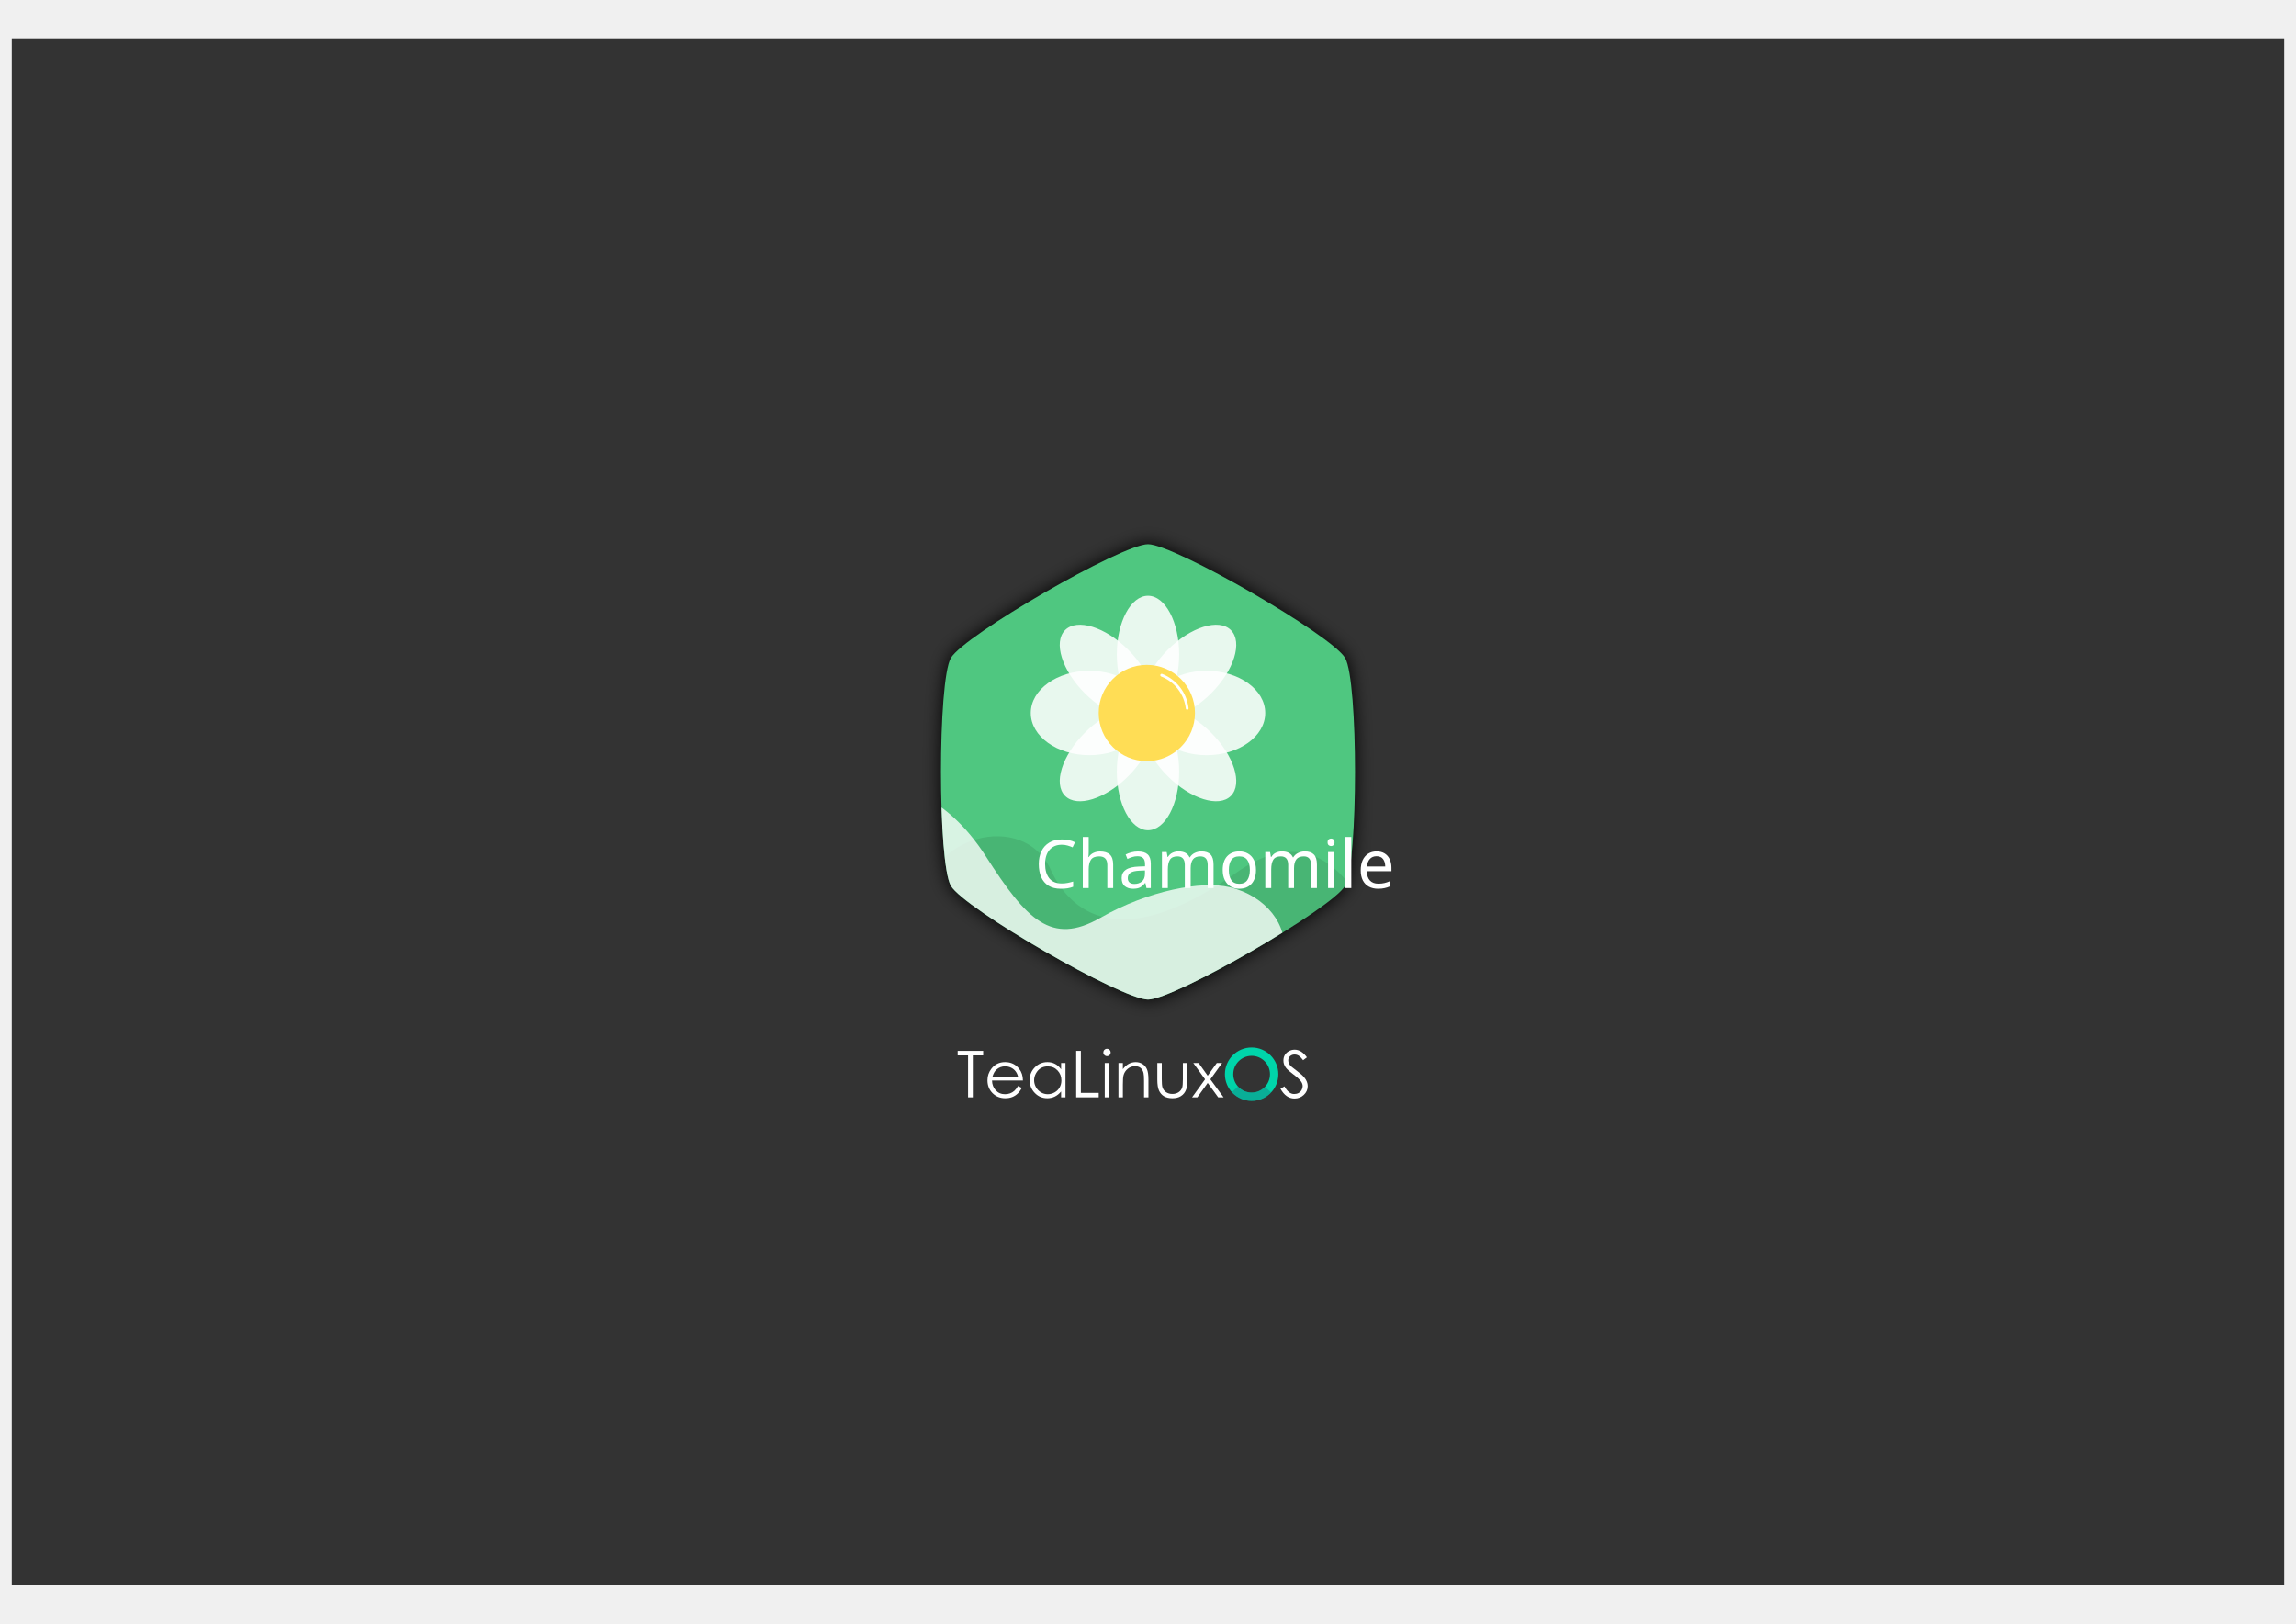
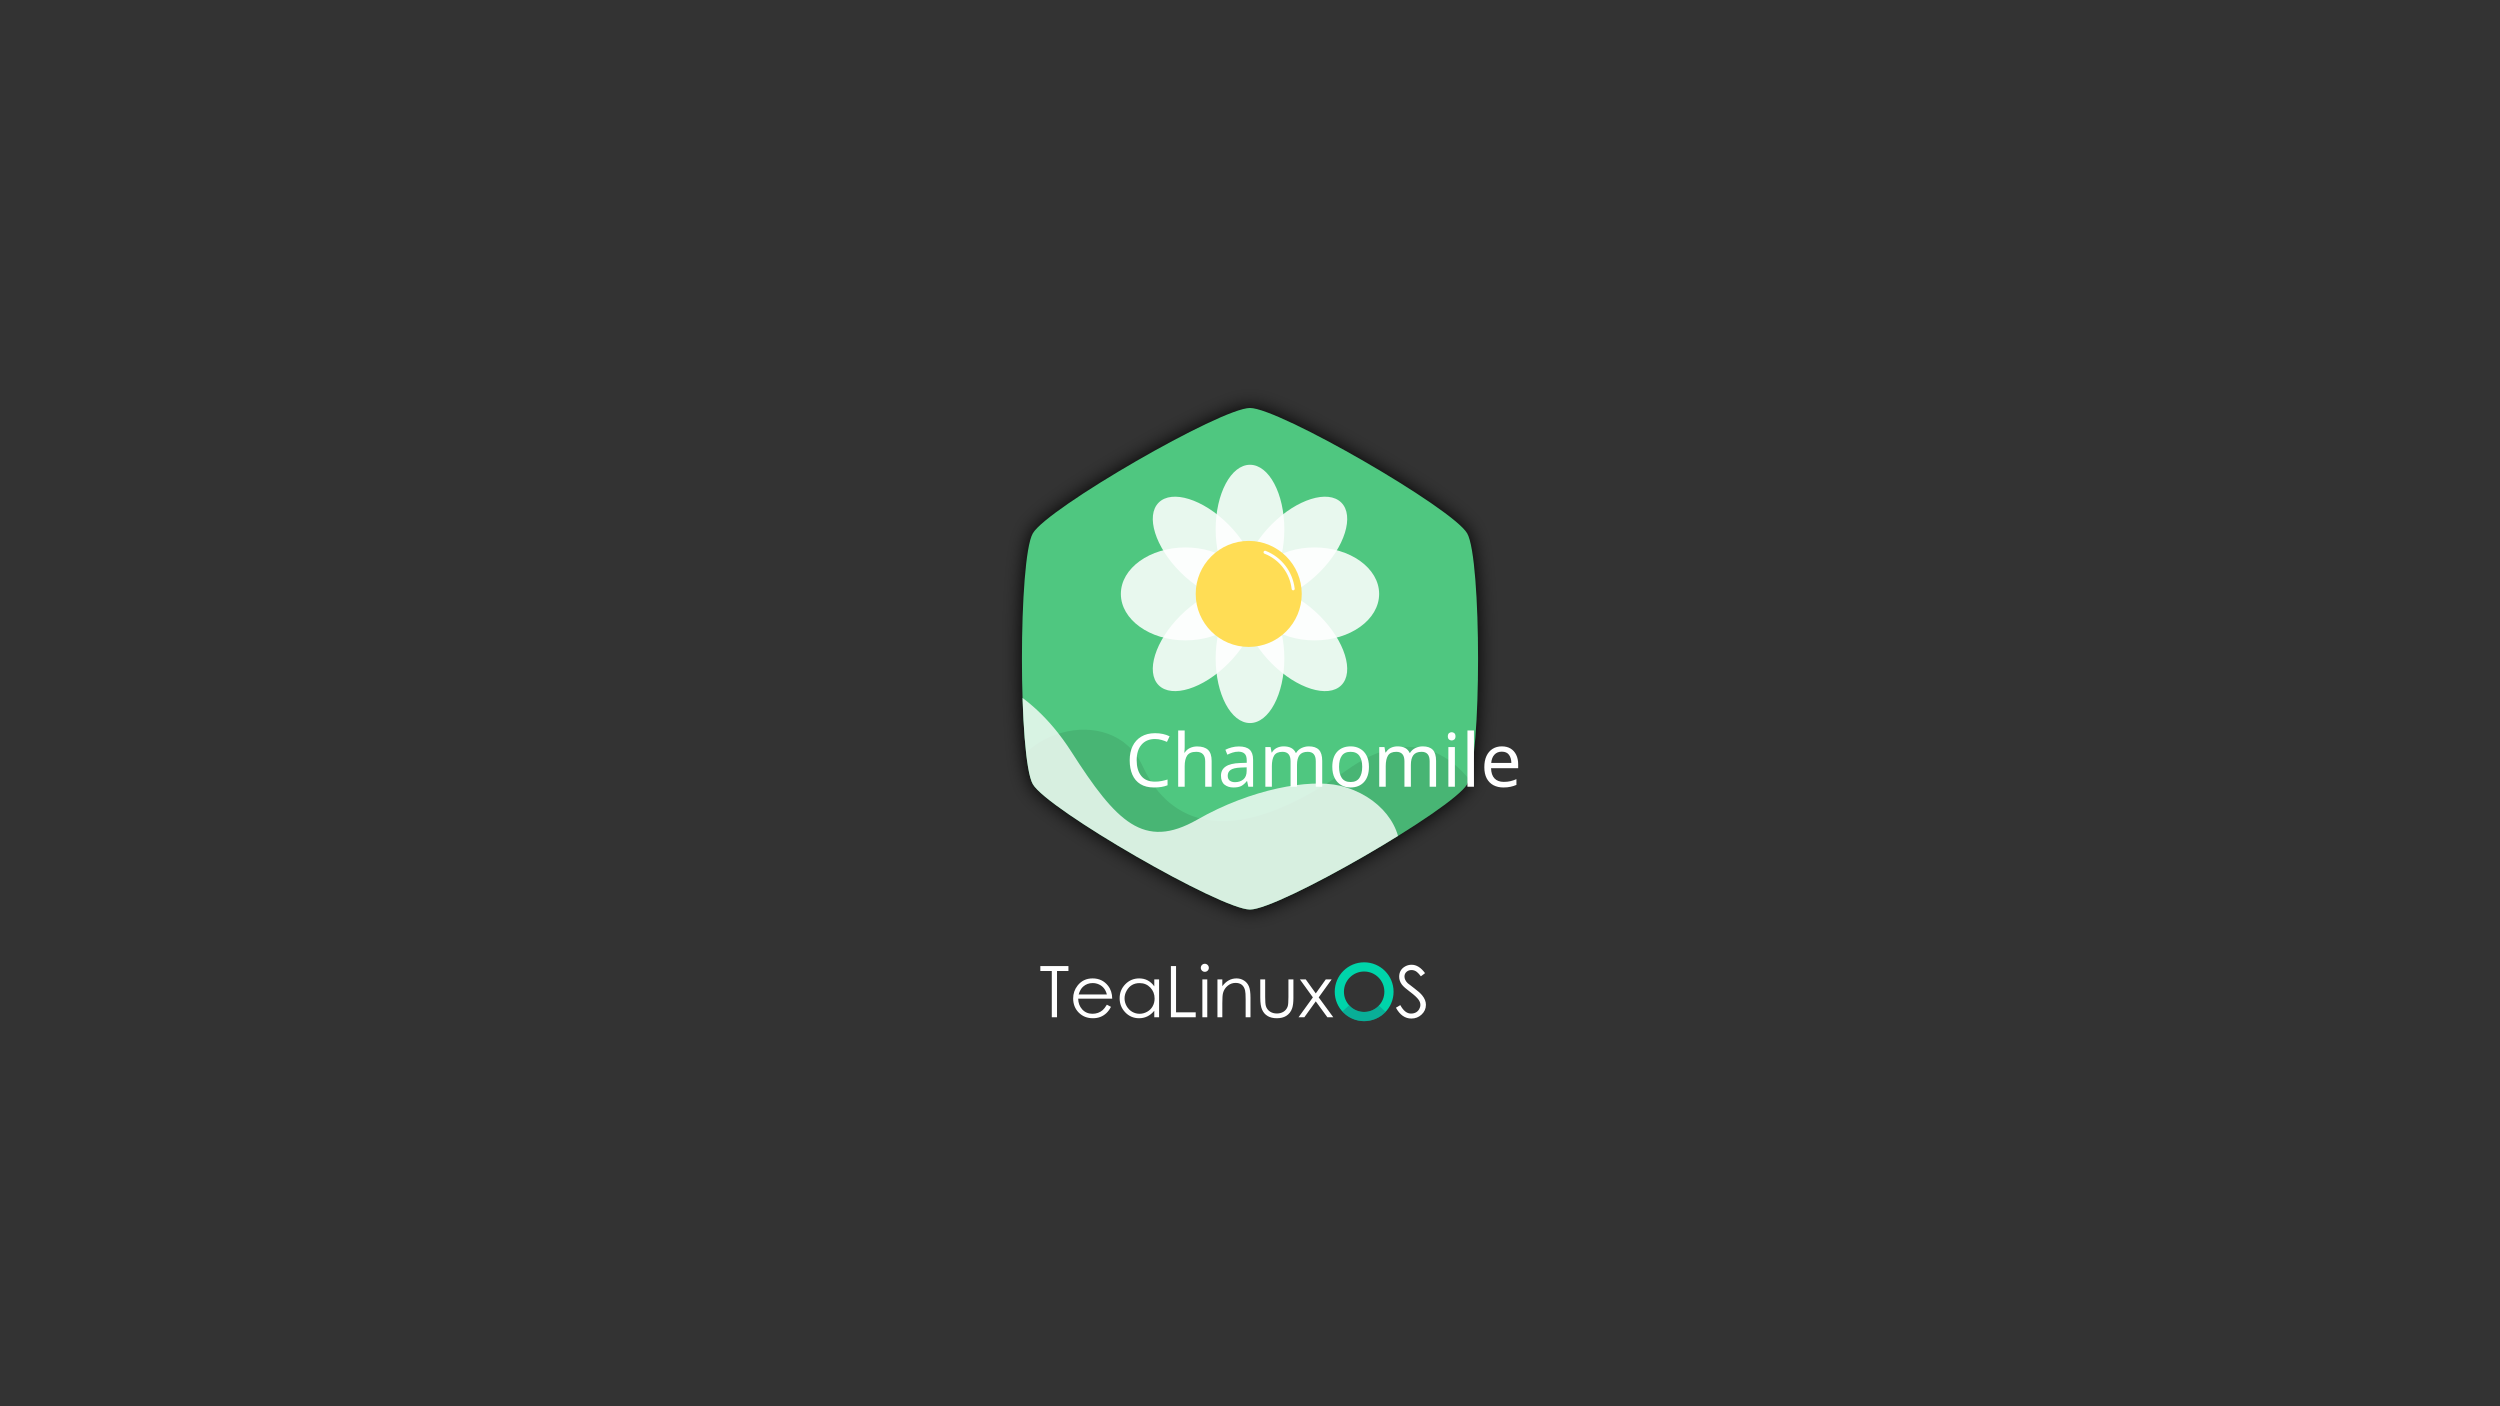
- <svg xmlns="http://www.w3.org/2000/svg" width="297mm" height="210mm" viewBox="0 0 1122.52 793.701" id="svg2" version="1.1">
+ <svg xmlns="http://www.w3.org/2000/svg" width="1366" height="768" viewBox="0 0 1366 768" id="svg2" version="1.1">
  <defs id="defs18">
    <clipPath clipPathUnits="userSpaceOnUse" id="clipPath4802">
      <path transform="scale(1,0.9999982)" d="m 374.952,157.667 c -8.974,0 -62.739,-31.041 -67.226,-38.813 -4.487,-7.772 -4.487,-69.854 0,-77.626 4.487,-7.772 58.252,-38.813 67.226,-38.813 8.974,-3e-7 62.739,31.041 67.226,38.813 4.487,7.772 4.487,69.854 0,77.626 -4.487,7.772 -58.252,38.813 -67.226,38.813 z" id="path4804" style="fill:#b3b3b3;fill-opacity:1;stroke:none;stroke-width:12.92;stroke-miterlimit:4;stroke-dasharray:none;stroke-opacity:1" />
    </clipPath>
    <clipPath clipPathUnits="userSpaceOnUse" id="clipPath4812">
      <path transform="scale(1,0.9999982)" d="m 374.952,157.667 c -8.974,0 -62.739,-31.041 -67.226,-38.813 -4.487,-7.772 -4.487,-69.854 0,-77.626 4.487,-7.772 58.252,-38.813 67.226,-38.813 8.974,-3e-7 62.739,31.041 67.226,38.813 4.487,7.772 4.487,69.854 0,77.626 -4.487,7.772 -58.252,38.813 -67.226,38.813 z" id="path4814" style="fill:#b3b3b3;fill-opacity:1;stroke:none;stroke-width:12.92;stroke-miterlimit:4;stroke-dasharray:none;stroke-opacity:1" />
    </clipPath>
    <clipPath clipPathUnits="userSpaceOnUse" id="clipPath4836">
      <path transform="scale(1,0.9999982)" d="m 374.952,157.667 c -8.974,0 -62.739,-31.041 -67.226,-38.813 -4.487,-7.772 -4.487,-69.854 0,-77.626 4.487,-7.772 58.252,-38.813 67.226,-38.813 8.974,-3e-7 62.739,31.041 67.226,38.813 4.487,7.772 4.487,69.854 0,77.626 -4.487,7.772 -58.252,38.813 -67.226,38.813 z" id="path4838" style="fill:#b3b3b3;fill-opacity:1;stroke:none;stroke-width:12.92;stroke-miterlimit:4;stroke-dasharray:none;stroke-opacity:1" />
    </clipPath>
    <filter style="color-interpolation-filters:sRGB" id="filter5084" x="-0.052" width="1.103" y="-0.047" height="1.094">
      <feGaussianBlur stdDeviation="3.076" id="feGaussianBlur5086" />
    </filter>
  </defs>
-   <rect style="fill:#333333;fill-opacity:1;stroke:none;stroke-width:11.191;stroke-linecap:round;stroke-linejoin:round;stroke-miterlimit:4;stroke-dasharray:none;stroke-opacity:1" id="rect4868" width="1111.005" height="756.236" x="5.757" y="18.732" />
-   <g transform="matrix(1.416424,0,0,1.416424,-502.7733,341.9342)" id="g5312">
-     <g transform="translate(395.9798,-50.16949)" id="g5088">
-       <path style="fill:#000000;fill-opacity:1;stroke:none;stroke-width:3.412;stroke-linecap:round;stroke-linejoin:round;stroke-miterlimit:4;stroke-dasharray:none;stroke-opacity:1;filter:url(#filter5084)" id="path4942" d="m 355.231,153.732 c -9.085,0 -63.514,-31.424 -68.056,-39.292 -4.543,-7.868 -4.543,-70.717 -1e-5,-78.585 4.543,-7.868 58.971,-39.292 68.056,-39.292 9.085,-3e-7 63.514,31.424 68.056,39.292 4.543,7.868 4.543,70.717 10e-6,78.585 -4.543,7.868 -58.971,39.292 -68.056,39.292 z" transform="scale(1,0.999998)" />
-       <g id="g4847" transform="matrix(1.012351,0,0,1.012351,-24.35219,-5.881967)">
-         <g id="g4842">
-           <path style="fill:#4fc780;fill-opacity:1;stroke:none;stroke-width:12.92;stroke-miterlimit:4;stroke-dasharray:none;stroke-opacity:1" id="path4211" d="m 374.952,157.667 c -8.974,0 -62.739,-31.041 -67.226,-38.813 -4.487,-7.772 -4.487,-69.854 0,-77.626 4.487,-7.772 58.252,-38.813 67.226,-38.813 8.974,-3e-7 62.739,31.041 67.226,38.813 4.487,7.772 4.487,69.854 0,77.626 -4.487,7.772 -58.252,38.813 -67.226,38.813 z" transform="scale(1,0.9999982)" />
-           <path style="fill:#000000;fill-opacity:0.091;fill-rule:evenodd;stroke:none;stroke-width:1px;stroke-linecap:butt;stroke-linejoin:miter;stroke-opacity:1" d="m 448.473,126.682 c 0,0 -13.406,-33.49 -43.286,-12.358 -43.308,30.629 -58.507,9.75 -63.401,-0.925 -9.536,-20.798 -43.102,-10.763 -42.668,10.934 0.279,13.957 20.638,28.715 20.638,29.674 0,0.959 54.411,18.936 66.636,19.655 12.225,0.719 62.082,-46.981 62.082,-46.981 z" id="path4832" clip-path="url(#clipPath4836)" />
-           <path style="fill:#ffffff;fill-opacity:0.779;fill-rule:evenodd;stroke:none;stroke-width:1px;stroke-linecap:butt;stroke-linejoin:miter;stroke-opacity:1" d="m 413.898,159.661 c 0,0 -55.593,12.203 -63.39,12.203 -7.797,0 -52.203,-24.407 -58.644,-30.508 -6.441,-6.102 -26.102,-26.78 -25.763,-30.169 0.339,-3.39 23.39,-26.102 23.39,-26.102 0,0 16.271,2.034 30.169,23.729 13.898,21.695 22.373,30.508 38.983,21.017 16.61,-9.492 34.729,-12.704 44.068,-10.508 12.45,2.927 20.339,13.22 18.305,22.712 -2.034,9.492 -7.119,17.627 -7.119,17.627 z" id="path4798" clip-path="url(#clipPath4802)" />
-         </g>
-         <g transform="matrix(1.499772,0,0,1.499772,-187.3906,-52.94549)" id="g4816">
-           <g id="g4777" transform="matrix(0.8104784,0,0,0.8104784,71.06155,17.68237)">
-             <ellipse cy="214.873" cx="-331.831" id="ellipse4773" style="fill:#ffffff;fill-opacity:0.865;stroke:none;stroke-width:1;stroke-miterlimit:4;stroke-dasharray:none;stroke-opacity:1" rx="16.442" ry="8.62" transform="rotate(-135)" />
-             <ellipse cy="71.075" cx="358.51" id="ellipse4355" style="fill:#ffffff;fill-opacity:0.865;stroke:none;stroke-width:1;stroke-miterlimit:4;stroke-dasharray:none;stroke-opacity:1" rx="16.442" ry="11.837" />
-             <ellipse ry="8.62" rx="16.442" style="fill:#ffffff;fill-opacity:0.865;stroke:none;stroke-width:1;stroke-miterlimit:4;stroke-dasharray:none;stroke-opacity:1" id="ellipse4775" cx="-298.947" cy="214.873" transform="rotate(-135)" />
-             <ellipse ry="11.837" rx="16.442" style="fill:#ffffff;fill-opacity:0.865;stroke:none;stroke-width:1;stroke-miterlimit:4;stroke-dasharray:none;stroke-opacity:1" id="ellipse4357" cx="391.394" cy="71.075" />
-             <ellipse transform="rotate(135)" ry="8.62" rx="16.442" style="fill:#ffffff;fill-opacity:0.865;stroke:none;stroke-width:1;stroke-miterlimit:4;stroke-dasharray:none;stroke-opacity:1" id="ellipse4359" cx="-231.315" cy="-315.389" />
-             <ellipse transform="rotate(135)" cy="-315.389" cx="-198.432" id="ellipse4361" style="fill:#ffffff;fill-opacity:0.865;stroke:none;stroke-width:1;stroke-miterlimit:4;stroke-dasharray:none;stroke-opacity:1" rx="16.442" ry="8.62" />
-             <ellipse ry="8.744" rx="16.442" style="fill:#ffffff;fill-opacity:0.865;stroke:none;stroke-width:1;stroke-miterlimit:4;stroke-dasharray:none;stroke-opacity:1" id="ellipse4367" cx="-87.517" cy="374.952" transform="rotate(-90)" />
-             <ellipse cy="374.952" cx="-54.634" id="ellipse4369" style="fill:#ffffff;fill-opacity:0.865;stroke:none;stroke-width:1;stroke-miterlimit:4;stroke-dasharray:none;stroke-opacity:1" rx="16.442" ry="8.744" transform="rotate(-90)" />
-             <circle style="fill:#ffdd55;stroke:none;stroke-width:1;stroke-miterlimit:4;stroke-dasharray:none;stroke-opacity:1" id="circle4371" cx="374.627" cy="71.075" r="13.5" />
-             <path id="circle4485" style="fill:none;stroke:none;stroke-width:1;stroke-linecap:round;stroke-miterlimit:4;stroke-dasharray:none;stroke-opacity:1" d="m 382.484,65.076 a 9.886,9.886 0 0 1 1.871,7.757" />
-             <path id="circle4487" style="fill:#ffdd55;stroke:#ffffff;stroke-width:0.777;stroke-linecap:round;stroke-linejoin:round;stroke-miterlimit:4;stroke-dasharray:none;stroke-opacity:1" d="m 378.788,60.47 a 11.392,11.392 0 0 1 7.157,9.305" />
+   <g id="g4574" transform="translate(-6.642456,-74.53674)">
+     <rect y="-6.969" x="5.757" height="931.011" width="1367.77" id="rect4868" style="fill:#333333;fill-opacity:1;stroke:none;stroke-width:13.777;stroke-linecap:round;stroke-linejoin:round;stroke-miterlimit:4;stroke-dasharray:none;stroke-opacity:1" />
+     <g id="g5312" transform="matrix(1.743775,0,0,1.743775,-620.3002,390.9288)">
+       <g id="g5088" transform="translate(395.9798,-50.16949)">
+         <path transform="scale(1,0.999998)" d="m 355.231,153.732 c -9.085,0 -63.514,-31.424 -68.056,-39.292 -4.543,-7.868 -4.543,-70.717 -1e-5,-78.585 4.543,-7.868 58.971,-39.292 68.056,-39.292 9.085,-3e-7 63.514,31.424 68.056,39.292 4.543,7.868 4.543,70.717 10e-6,78.585 -4.543,7.868 -58.971,39.292 -68.056,39.292 z" id="path4942" style="fill:#000000;fill-opacity:1;stroke:none;stroke-width:3.412;stroke-linecap:round;stroke-linejoin:round;stroke-miterlimit:4;stroke-dasharray:none;stroke-opacity:1;filter:url(#filter5084)" />
+         <g transform="matrix(1.012351,0,0,1.012351,-24.35219,-5.881967)" id="g4847">
+           <g id="g4842">
+             <path transform="scale(1,0.9999982)" d="m 374.952,157.667 c -8.974,0 -62.739,-31.041 -67.226,-38.813 -4.487,-7.772 -4.487,-69.854 0,-77.626 4.487,-7.772 58.252,-38.813 67.226,-38.813 8.974,-3e-7 62.739,31.041 67.226,38.813 4.487,7.772 4.487,69.854 0,77.626 -4.487,7.772 -58.252,38.813 -67.226,38.813 z" id="path4211" style="fill:#4fc780;fill-opacity:1;stroke:none;stroke-width:12.92;stroke-miterlimit:4;stroke-dasharray:none;stroke-opacity:1" />
+             <path clip-path="url(#clipPath4836)" id="path4832" d="m 448.473,126.682 c 0,0 -13.406,-33.49 -43.286,-12.358 -43.308,30.629 -58.507,9.75 -63.401,-0.925 -9.536,-20.798 -43.102,-10.763 -42.668,10.934 0.279,13.957 20.638,28.715 20.638,29.674 0,0.959 54.411,18.936 66.636,19.655 12.225,0.719 62.082,-46.981 62.082,-46.981 z" style="fill:#000000;fill-opacity:0.091;fill-rule:evenodd;stroke:none;stroke-width:1px;stroke-linecap:butt;stroke-linejoin:miter;stroke-opacity:1" />
+             <path clip-path="url(#clipPath4802)" id="path4798" d="m 413.898,159.661 c 0,0 -55.593,12.203 -63.39,12.203 -7.797,0 -52.203,-24.407 -58.644,-30.508 -6.441,-6.102 -26.102,-26.78 -25.763,-30.169 0.339,-3.39 23.39,-26.102 23.39,-26.102 0,0 16.271,2.034 30.169,23.729 13.898,21.695 22.373,30.508 38.983,21.017 16.61,-9.492 34.729,-12.704 44.068,-10.508 12.45,2.927 20.339,13.22 18.305,22.712 -2.034,9.492 -7.119,17.627 -7.119,17.627 z" style="fill:#ffffff;fill-opacity:0.779;fill-rule:evenodd;stroke:none;stroke-width:1px;stroke-linecap:butt;stroke-linejoin:miter;stroke-opacity:1" />
          </g>
-           <text xml:space="preserve" style="font-style:normal;font-variant:normal;font-weight:normal;font-stretch:normal;line-height:0%;font-family:'Exotc350 DmBd BT';-inkscape-font-specification:'Exotc350 DmBd BT, Normal';text-align:start;letter-spacing:0px;word-spacing:0px;writing-mode:lr-tb;text-anchor:start;fill:#ffffff;fill-opacity:1;stroke:none;stroke-width:1px;stroke-linecap:butt;stroke-linejoin:miter;stroke-opacity:1" x="349.186" y="115.078" id="text4157">
-             <tspan id="tspan4159" x="349.186" y="115.078" style="font-style:normal;font-variant:normal;font-weight:normal;font-stretch:normal;font-size:15.261px;line-height:125%;font-family:Elementarz;-inkscape-font-specification:'Elementarz, Normal';text-align:start;writing-mode:lr-tb;text-anchor:start">Chamomile</tspan>
-           </text>
+           <g id="g4816" transform="matrix(1.499772,0,0,1.499772,-187.3906,-52.94549)">
+             <g transform="matrix(0.8104784,0,0,0.8104784,71.06155,17.68237)" id="g4777">
+               <ellipse transform="rotate(-135)" ry="8.62" rx="16.442" style="fill:#ffffff;fill-opacity:0.865;stroke:none;stroke-width:1;stroke-miterlimit:4;stroke-dasharray:none;stroke-opacity:1" id="ellipse4773" cx="-331.831" cy="214.873" />
+               <ellipse ry="11.837" rx="16.442" style="fill:#ffffff;fill-opacity:0.865;stroke:none;stroke-width:1;stroke-miterlimit:4;stroke-dasharray:none;stroke-opacity:1" id="ellipse4355" cx="358.51" cy="71.075" />
+               <ellipse transform="rotate(-135)" cy="214.873" cx="-298.947" id="ellipse4775" style="fill:#ffffff;fill-opacity:0.865;stroke:none;stroke-width:1;stroke-miterlimit:4;stroke-dasharray:none;stroke-opacity:1" rx="16.442" ry="8.62" />
+               <ellipse cy="71.075" cx="391.394" id="ellipse4357" style="fill:#ffffff;fill-opacity:0.865;stroke:none;stroke-width:1;stroke-miterlimit:4;stroke-dasharray:none;stroke-opacity:1" rx="16.442" ry="11.837" />
+               <ellipse cy="-315.389" cx="-231.315" id="ellipse4359" style="fill:#ffffff;fill-opacity:0.865;stroke:none;stroke-width:1;stroke-miterlimit:4;stroke-dasharray:none;stroke-opacity:1" rx="16.442" ry="8.62" transform="rotate(135)" />
+               <ellipse ry="8.62" rx="16.442" style="fill:#ffffff;fill-opacity:0.865;stroke:none;stroke-width:1;stroke-miterlimit:4;stroke-dasharray:none;stroke-opacity:1" id="ellipse4361" cx="-198.432" cy="-315.389" transform="rotate(135)" />
+               <ellipse transform="rotate(-90)" cy="374.952" cx="-87.517" id="ellipse4367" style="fill:#ffffff;fill-opacity:0.865;stroke:none;stroke-width:1;stroke-miterlimit:4;stroke-dasharray:none;stroke-opacity:1" rx="16.442" ry="8.744" />
+               <ellipse transform="rotate(-90)" ry="8.744" rx="16.442" style="fill:#ffffff;fill-opacity:0.865;stroke:none;stroke-width:1;stroke-miterlimit:4;stroke-dasharray:none;stroke-opacity:1" id="ellipse4369" cx="-54.634" cy="374.952" />
+               <circle r="13.5" cy="71.075" cx="374.627" id="circle4371" style="fill:#ffdd55;stroke:none;stroke-width:1;stroke-miterlimit:4;stroke-dasharray:none;stroke-opacity:1" />
+               <path d="m 382.484,65.076 a 9.886,9.886 0 0 1 1.871,7.757" style="fill:none;stroke:none;stroke-width:1;stroke-linecap:round;stroke-miterlimit:4;stroke-dasharray:none;stroke-opacity:1" id="circle4485" />
+               <path d="m 378.788,60.47 a 11.392,11.392 0 0 1 7.157,9.305" style="fill:#ffdd55;stroke:#ffffff;stroke-width:0.777;stroke-linecap:round;stroke-linejoin:round;stroke-miterlimit:4;stroke-dasharray:none;stroke-opacity:1" id="circle4487" />
+             </g>
+             <text id="text4157" y="115.078" x="349.186" style="font-style:normal;font-variant:normal;font-weight:normal;font-stretch:normal;line-height:0%;font-family:'Exotc350 DmBd BT';-inkscape-font-specification:'Exotc350 DmBd BT, Normal';text-align:start;letter-spacing:0px;word-spacing:0px;writing-mode:lr-tb;text-anchor:start;fill:#ffffff;fill-opacity:1;stroke:none;stroke-width:1px;stroke-linecap:butt;stroke-linejoin:miter;stroke-opacity:1" xml:space="preserve">
+               <tspan style="font-style:normal;font-variant:normal;font-weight:normal;font-stretch:normal;font-size:15.261px;line-height:125%;font-family:Elementarz;-inkscape-font-specification:'Elementarz, Normal';text-align:start;writing-mode:lr-tb;text-anchor:start" y="115.078" x="349.186" id="tspan4159">Chamomile</tspan>
+             </text>
+           </g>
        </g>
      </g>
-     </g>
-     <g id="g5297">
-       <g id="g5285">
-         <g aria-label="TeaLinuxOS" style="font-style:normal;font-variant:normal;font-weight:normal;font-stretch:normal;line-height:0%;font-family:'Levenim MT';-inkscape-font-specification:'Levenim MT, Normal';text-align:start;letter-spacing:0px;word-spacing:0px;writing-mode:lr-tb;text-anchor:start;fill:#ffffff;fill-opacity:1;stroke:none;stroke-width:1px;stroke-linecap:butt;stroke-linejoin:miter;stroke-opacity:1" id="text5111">
-           <path d="m 694.317,122.822 h -3.578 v 14.488 h -1.636 v -14.488 h -3.589 v -1.56 h 8.804 z" style="font-size:22.343px;line-height:1.25;fill:#ffffff" id="path4523" />
-           <path d="M 708.041,131.495 H 697.371 q 0.044,1.996 1.244,3.327 1.265,1.396 3.229,1.396 1.898,0 3.218,-1.156 0.6,-0.524 1.298,-1.691 l 1.287,0.676 q -1.2,2.346 -3.327,3.164 -1.036,0.404 -2.346,0.404 -2.673,0 -4.429,-1.767 -1.746,-1.767 -1.746,-4.44 0,-2.258 1.385,-4.026 1.756,-2.247 4.702,-2.247 3.033,0 4.844,2.302 1.287,1.636 1.309,4.058 z m -1.68,-1.32 q -0.567,-2.258 -2.433,-3.131 -0.96,-0.447 -2.018,-0.447 -1.746,0 -3,1.124 -0.916,0.818 -1.385,2.455 z" style="font-size:22.343px;line-height:1.25;fill:#ffffff" id="path4525" />
-           <path d="m 722.725,137.31 h -1.506 v -2.04 q -1.931,2.346 -4.767,2.346 -2.575,0 -4.342,-1.855 -1.746,-1.822 -1.746,-4.418 0,-2.564 1.778,-4.386 1.789,-1.822 4.353,-1.822 2.935,0 4.724,2.487 v -2.182 h 1.506 z m -1.407,-5.869 q 0,-2.04 -1.342,-3.436 -1.331,-1.396 -3.36,-1.396 -2.727,0 -4.069,2.389 -0.644,1.135 -0.644,2.4 0,1.265 0.644,2.411 0.644,1.135 1.724,1.778 1.091,0.633 2.335,0.633 1.255,0 2.378,-0.633 1.124,-0.633 1.724,-1.713 0.611,-1.08 0.611,-2.433 z" style="font-size:22.343px;line-height:1.25;fill:#ffffff" id="path4527" />
-           <path d="M 734.201,137.31 H 726.423 v -16.048 h 1.615 v 14.499 h 6.164 z" style="font-size:22.343px;line-height:1.25;fill:#ffffff" id="path4529" />
-           <path d="m 738.314,121.819 q 0,0.524 -0.371,0.895 -0.371,0.36 -0.895,0.36 -0.513,0 -0.884,-0.371 -0.371,-0.371 -0.371,-0.884 0,-0.524 0.36,-0.895 0.371,-0.371 0.895,-0.371 0.524,0 0.895,0.371 0.371,0.371 0.371,0.895 z m -0.491,15.491 h -1.538 v -11.869 h 1.538 z" style="font-size:22.343px;line-height:1.25;fill:#ffffff" id="path4531" />
-           <path d="m 751.362,137.31 h -1.516 v -5.662 q 0,-2.007 -0.175,-2.738 -0.567,-2.367 -2.989,-2.367 -1.385,0 -2.487,0.916 -1.091,0.905 -1.44,2.269 -0.218,0.862 -0.218,3.229 v 4.353 h -1.527 v -11.869 h 1.527 v 2.127 q 1.822,-2.433 4.451,-2.433 1.298,0 2.335,0.665 1.047,0.655 1.538,1.822 0.502,1.156 0.502,3.578 z" style="font-size:22.343px;line-height:1.25;fill:#ffffff" id="path4533" />
-           <path d="m 764.813,131.266 q 0,2.007 -0.382,3.186 -0.524,1.604 -1.909,2.455 -1.156,0.709 -2.891,0.709 -3.415,0 -4.626,-2.673 -0.578,-1.255 -0.578,-3.786 v -5.717 h 1.538 v 5.542 q 0,2.051 0.218,2.793 0.338,1.135 1.309,1.767 0.916,0.589 2.138,0.589 1.189,0 2.084,-0.556 0.949,-0.6 1.309,-1.68 0.229,-0.687 0.229,-2.913 v -5.542 h 1.56 z" style="font-size:22.343px;line-height:1.25;fill:#ffffff" id="path4535" />
-           <path d="m 777.305,137.31 h -1.855 l -3.633,-4.986 -3.578,4.986 h -1.822 l 4.495,-6.229 -4.069,-5.64 h 1.833 l 3.142,4.396 3.142,-4.396 h 1.833 l -4.058,5.64 z" style="font-size:22.343px;line-height:1.25;fill:#ffffff" id="path4537" />
-           <path d="m 795.381,129.281 q 0,3.546 -2.444,5.989 -2.433,2.444 -5.978,2.444 -3.546,0 -6.011,-2.411 -2.466,-2.411 -2.466,-5.946 0,-2.291 1.102,-4.266 1.102,-1.975 3.066,-3.12 1.931,-1.113 4.178,-1.113 3.622,0 6.077,2.389 2.476,2.422 2.476,6.033 z m -1.658,0 q 0,-3.971 -3.393,-5.924 -1.615,-0.927 -3.426,-0.927 -1.8,0 -3.382,0.927 -1.582,0.927 -2.476,2.498 -0.895,1.571 -0.895,3.502 0,2.847 1.953,4.822 1.953,1.975 4.8,1.975 1.855,0 3.436,-0.895 1.593,-0.895 2.487,-2.476 0.895,-1.582 0.895,-3.502 z" style="font-size:22.343px;line-height:1.25;fill:#ffffff" id="path4539" />
-           <path d="m 806.335,133.394 q 0,1.822 -1.375,3.087 -1.331,1.233 -3.175,1.233 -2.989,0 -4.844,-3.393 l 1.364,-0.818 q 1.44,2.651 3.327,2.651 1.789,0 2.596,-1.385 0.371,-0.633 0.371,-1.342 0,-0.807 -0.545,-1.582 -0.709,-1.015 -2.64,-2.455 -1.975,-1.462 -2.607,-2.313 -0.851,-1.145 -0.851,-2.455 0,-2.226 1.92,-3.273 0.905,-0.491 1.975,-0.491 2.291,0 4.211,2.629 l -1.309,0.993 q -0.731,-0.96 -1.244,-1.364 -0.764,-0.6 -1.691,-0.6 -0.927,0 -1.549,0.556 -0.655,0.567 -0.655,1.484 0,1.08 1.015,2.084 0.295,0.284 2.073,1.604 1.636,1.211 2.444,2.182 1.189,1.451 1.189,2.967 z" style="font-size:22.343px;line-height:1.25;fill:#ffffff" id="path4541" />
+       <g id="g5297">
+         <g id="g5285">
+           <g id="text5111" style="font-style:normal;font-variant:normal;font-weight:normal;font-stretch:normal;line-height:0%;font-family:'Levenim MT';-inkscape-font-specification:'Levenim MT, Normal';text-align:start;letter-spacing:0px;word-spacing:0px;writing-mode:lr-tb;text-anchor:start;fill:#ffffff;fill-opacity:1;stroke:none;stroke-width:1px;stroke-linecap:butt;stroke-linejoin:miter;stroke-opacity:1" aria-label="TeaLinuxOS">
+             <path id="path4523" style="font-size:22.343px;line-height:1.25;fill:#ffffff" d="m 694.317,122.822 h -3.578 v 14.488 h -1.636 v -14.488 h -3.589 v -1.56 h 8.804 z" />
+             <path id="path4525" style="font-size:22.343px;line-height:1.25;fill:#ffffff" d="M 708.041,131.495 H 697.371 q 0.044,1.996 1.244,3.327 1.265,1.396 3.229,1.396 1.898,0 3.218,-1.156 0.6,-0.524 1.298,-1.691 l 1.287,0.676 q -1.2,2.346 -3.327,3.164 -1.036,0.404 -2.346,0.404 -2.673,0 -4.429,-1.767 -1.746,-1.767 -1.746,-4.44 0,-2.258 1.385,-4.026 1.756,-2.247 4.702,-2.247 3.033,0 4.844,2.302 1.287,1.636 1.309,4.058 z m -1.68,-1.32 q -0.567,-2.258 -2.433,-3.131 -0.96,-0.447 -2.018,-0.447 -1.746,0 -3,1.124 -0.916,0.818 -1.385,2.455 z" />
+             <path id="path4527" style="font-size:22.343px;line-height:1.25;fill:#ffffff" d="m 722.725,137.31 h -1.506 v -2.04 q -1.931,2.346 -4.767,2.346 -2.575,0 -4.342,-1.855 -1.746,-1.822 -1.746,-4.418 0,-2.564 1.778,-4.386 1.789,-1.822 4.353,-1.822 2.935,0 4.724,2.487 v -2.182 h 1.506 z m -1.407,-5.869 q 0,-2.04 -1.342,-3.436 -1.331,-1.396 -3.36,-1.396 -2.727,0 -4.069,2.389 -0.644,1.135 -0.644,2.4 0,1.265 0.644,2.411 0.644,1.135 1.724,1.778 1.091,0.633 2.335,0.633 1.255,0 2.378,-0.633 1.124,-0.633 1.724,-1.713 0.611,-1.08 0.611,-2.433 z" />
+             <path id="path4529" style="font-size:22.343px;line-height:1.25;fill:#ffffff" d="M 734.201,137.31 H 726.423 v -16.048 h 1.615 v 14.499 h 6.164 z" />
+             <path id="path4531" style="font-size:22.343px;line-height:1.25;fill:#ffffff" d="m 738.314,121.819 q 0,0.524 -0.371,0.895 -0.371,0.36 -0.895,0.36 -0.513,0 -0.884,-0.371 -0.371,-0.371 -0.371,-0.884 0,-0.524 0.36,-0.895 0.371,-0.371 0.895,-0.371 0.524,0 0.895,0.371 0.371,0.371 0.371,0.895 z m -0.491,15.491 h -1.538 v -11.869 h 1.538 z" />
+             <path id="path4533" style="font-size:22.343px;line-height:1.25;fill:#ffffff" d="m 751.362,137.31 h -1.516 v -5.662 q 0,-2.007 -0.175,-2.738 -0.567,-2.367 -2.989,-2.367 -1.385,0 -2.487,0.916 -1.091,0.905 -1.44,2.269 -0.218,0.862 -0.218,3.229 v 4.353 h -1.527 v -11.869 h 1.527 v 2.127 q 1.822,-2.433 4.451,-2.433 1.298,0 2.335,0.665 1.047,0.655 1.538,1.822 0.502,1.156 0.502,3.578 z" />
+             <path id="path4535" style="font-size:22.343px;line-height:1.25;fill:#ffffff" d="m 764.813,131.266 q 0,2.007 -0.382,3.186 -0.524,1.604 -1.909,2.455 -1.156,0.709 -2.891,0.709 -3.415,0 -4.626,-2.673 -0.578,-1.255 -0.578,-3.786 v -5.717 h 1.538 v 5.542 q 0,2.051 0.218,2.793 0.338,1.135 1.309,1.767 0.916,0.589 2.138,0.589 1.189,0 2.084,-0.556 0.949,-0.6 1.309,-1.68 0.229,-0.687 0.229,-2.913 v -5.542 h 1.56 z" />
+             <path id="path4537" style="font-size:22.343px;line-height:1.25;fill:#ffffff" d="m 777.305,137.31 h -1.855 l -3.633,-4.986 -3.578,4.986 h -1.822 l 4.495,-6.229 -4.069,-5.64 h 1.833 l 3.142,4.396 3.142,-4.396 h 1.833 l -4.058,5.64 z" />
+             <path id="path4539" style="font-size:22.343px;line-height:1.25;fill:#ffffff" d="m 795.381,129.281 q 0,3.546 -2.444,5.989 -2.433,2.444 -5.978,2.444 -3.546,0 -6.011,-2.411 -2.466,-2.411 -2.466,-5.946 0,-2.291 1.102,-4.266 1.102,-1.975 3.066,-3.12 1.931,-1.113 4.178,-1.113 3.622,0 6.077,2.389 2.476,2.422 2.476,6.033 z m -1.658,0 q 0,-3.971 -3.393,-5.924 -1.615,-0.927 -3.426,-0.927 -1.8,0 -3.382,0.927 -1.582,0.927 -2.476,2.498 -0.895,1.571 -0.895,3.502 0,2.847 1.953,4.822 1.953,1.975 4.8,1.975 1.855,0 3.436,-0.895 1.593,-0.895 2.487,-2.476 0.895,-1.582 0.895,-3.502 z" />
+             <path id="path4541" style="font-size:22.343px;line-height:1.25;fill:#ffffff" d="m 806.335,133.394 q 0,1.822 -1.375,3.087 -1.331,1.233 -3.175,1.233 -2.989,0 -4.844,-3.393 l 1.364,-0.818 q 1.44,2.651 3.327,2.651 1.789,0 2.596,-1.385 0.371,-0.633 0.371,-1.342 0,-0.807 -0.545,-1.582 -0.709,-1.015 -2.64,-2.455 -1.975,-1.462 -2.607,-2.313 -0.851,-1.145 -0.851,-2.455 0,-2.226 1.92,-3.273 0.905,-0.491 1.975,-0.491 2.291,0 4.211,2.629 l -1.309,0.993 q -0.731,-0.96 -1.244,-1.364 -0.764,-0.6 -1.691,-0.6 -0.927,0 -1.549,0.556 -0.655,0.567 -0.655,1.484 0,1.08 1.015,2.084 0.295,0.284 2.073,1.604 1.636,1.211 2.444,2.182 1.189,1.451 1.189,2.967 z" />
+           </g>
+           <g id="g5276">
+             <g transform="rotate(24.35481,539.5548,1039.741)" id="g5119" />
+             <g transform="matrix(0.2491377,-0.6154332,0.6783319,0.2254133,569.0922,303.6197)" id="g5123" />
+           </g>
        </g>
-         <g id="g5276">
-           <g id="g5119" transform="rotate(24.35481,539.5548,1039.741)" />
-           <g id="g5123" transform="matrix(0.2491377,-0.6154332,0.6783319,0.2254133,569.0922,303.6197)" />
-         </g>
+         <circle r="7.777" cy="129.312" cx="786.98" id="path5147" style="fill:none;fill-opacity:1;stroke:#00d4aa;stroke-width:2.883;stroke-linecap:round;stroke-linejoin:round;stroke-miterlimit:4;stroke-dasharray:none;stroke-opacity:1" />
+         <path d="m 792.652,134.634 a 7.777,7.777 0 0 1 -5.743,2.456 7.777,7.777 0 0 1 -5.697,-2.561" style="fill:none;fill-opacity:1;stroke:#148080;stroke-width:2.883;stroke-linecap:butt;stroke-linejoin:miter;stroke-miterlimit:4;stroke-dasharray:none;stroke-opacity:0.454" id="circle5149" />
      </g>
-       <circle style="fill:none;fill-opacity:1;stroke:#00d4aa;stroke-width:2.883;stroke-linecap:round;stroke-linejoin:round;stroke-miterlimit:4;stroke-dasharray:none;stroke-opacity:1" id="path5147" cx="786.98" cy="129.312" r="7.777" />
-       <path id="circle5149" style="fill:none;fill-opacity:1;stroke:#148080;stroke-width:2.883;stroke-linecap:butt;stroke-linejoin:miter;stroke-miterlimit:4;stroke-dasharray:none;stroke-opacity:0.454" d="m 792.652,134.634 a 7.777,7.777 0 0 1 -5.743,2.456 7.777,7.777 0 0 1 -5.697,-2.561" />
    </g>
  </g>
</svg>
